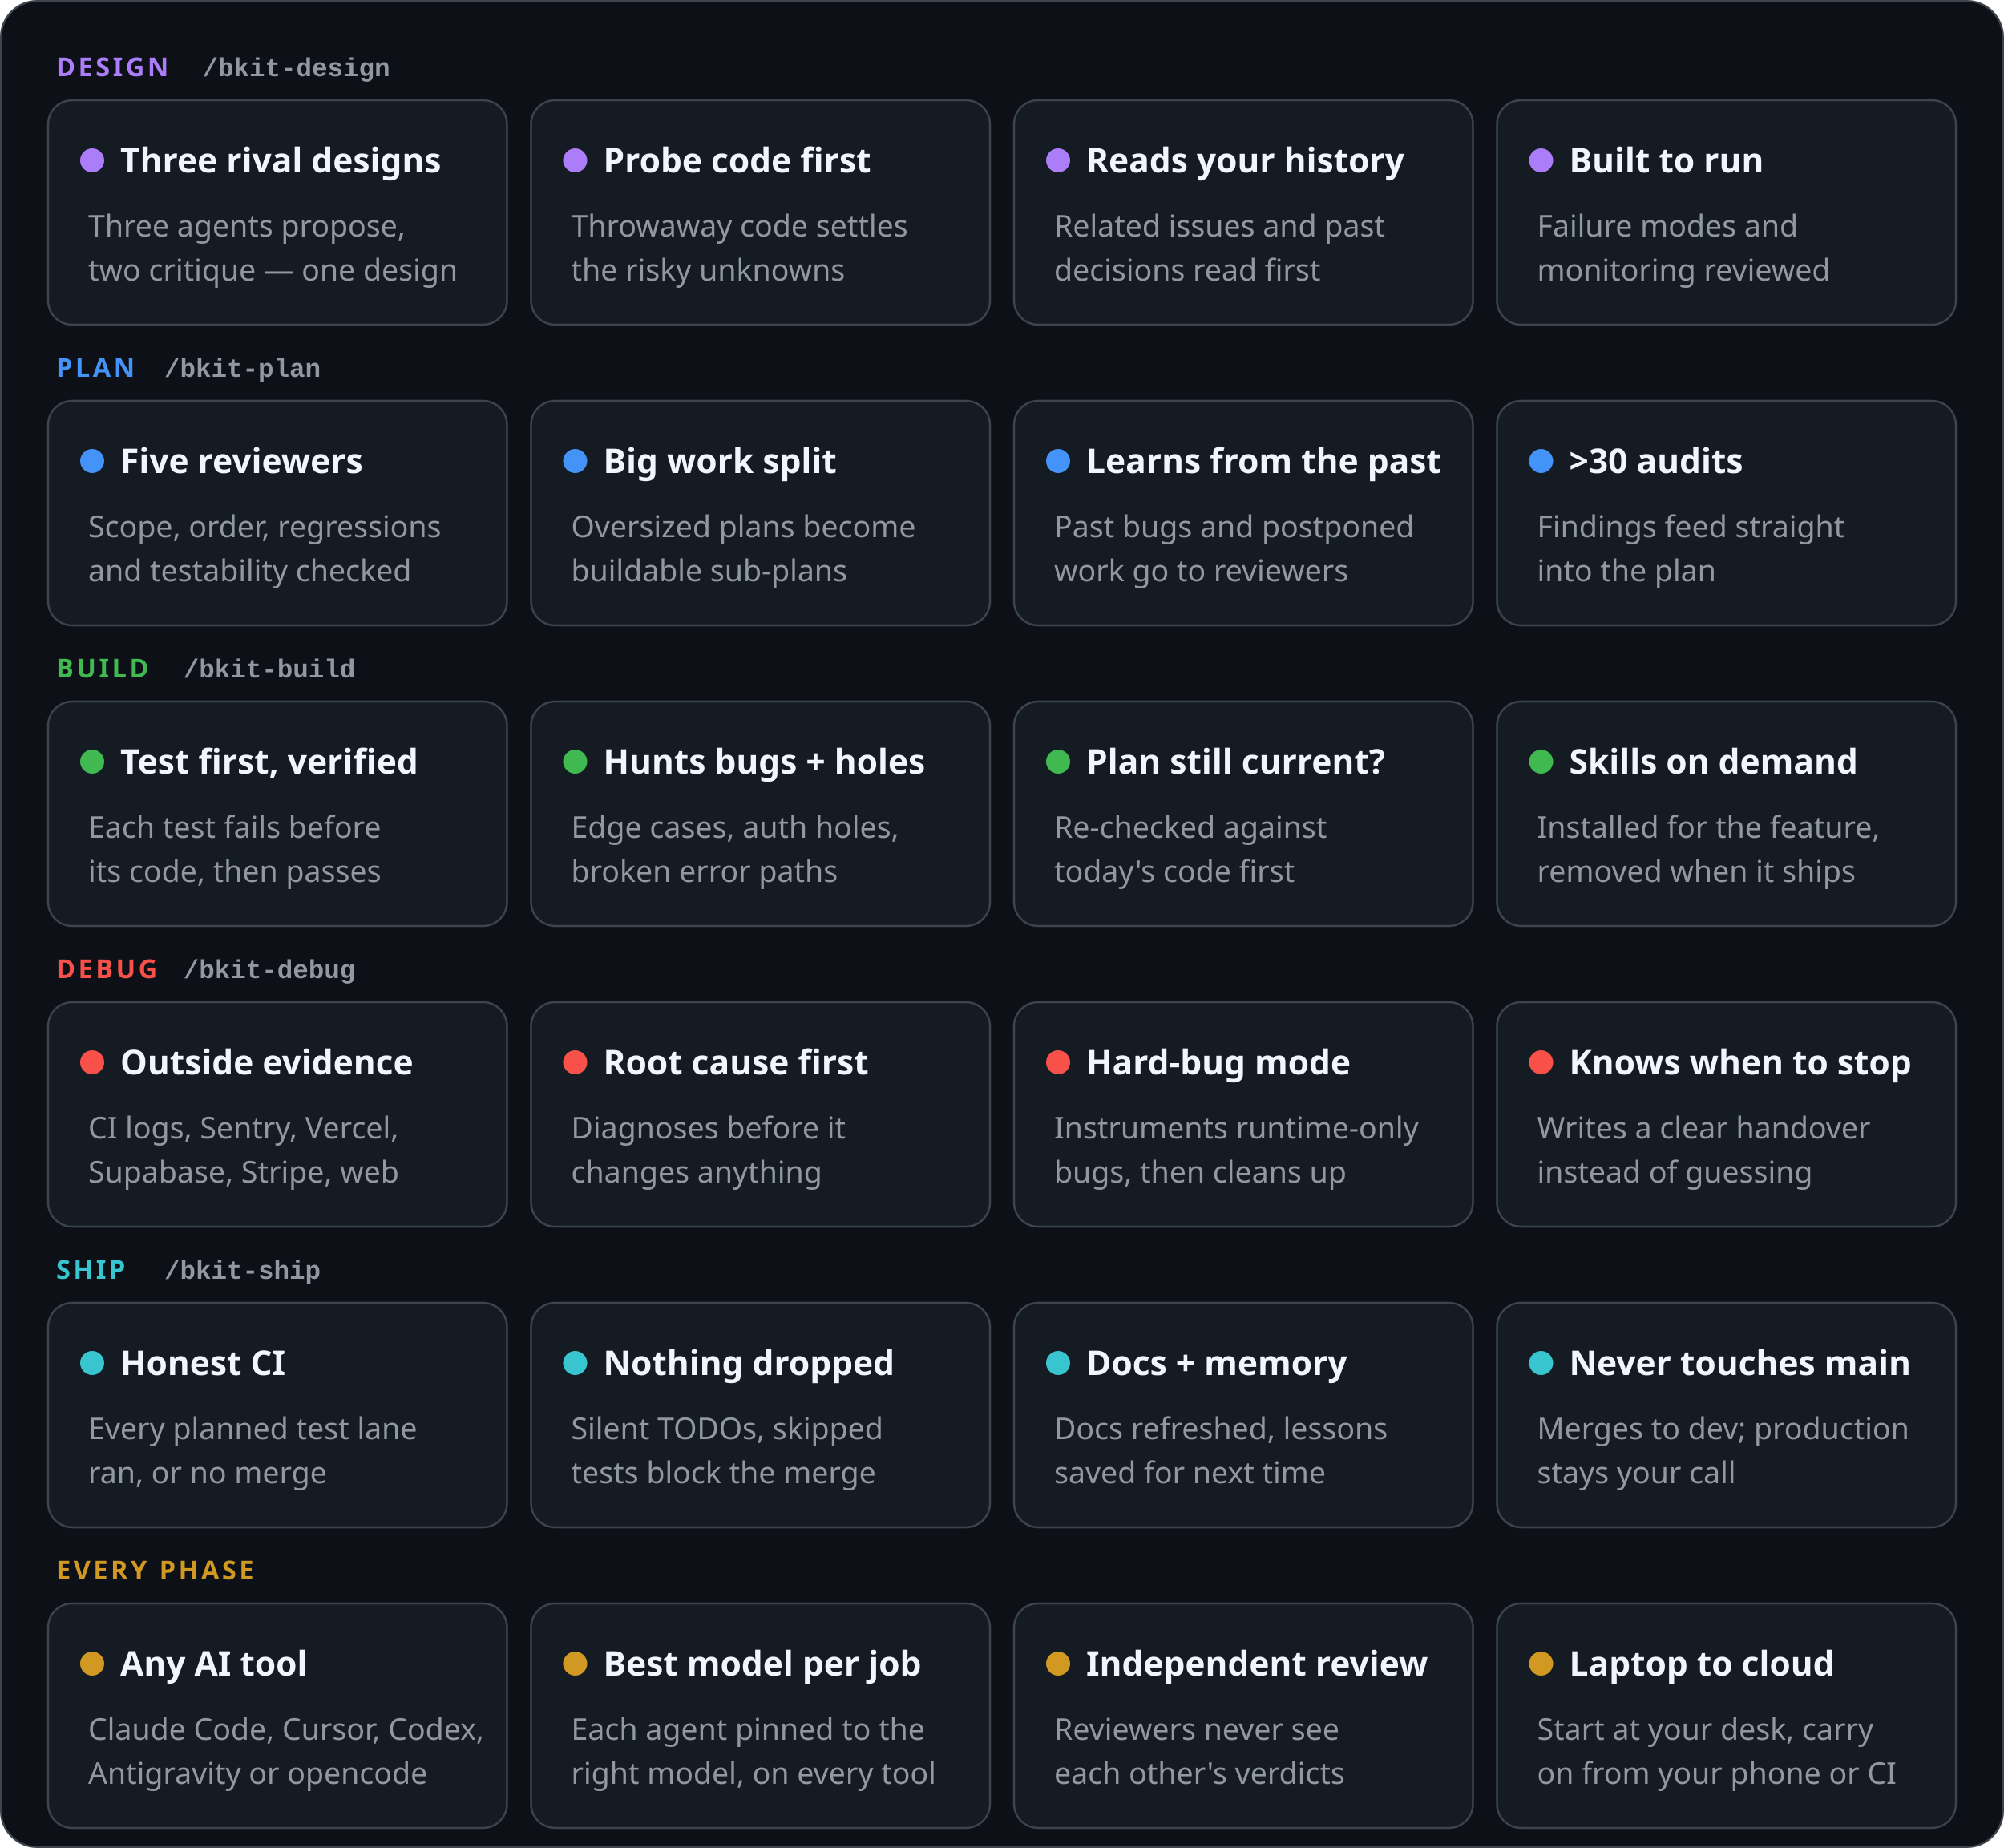
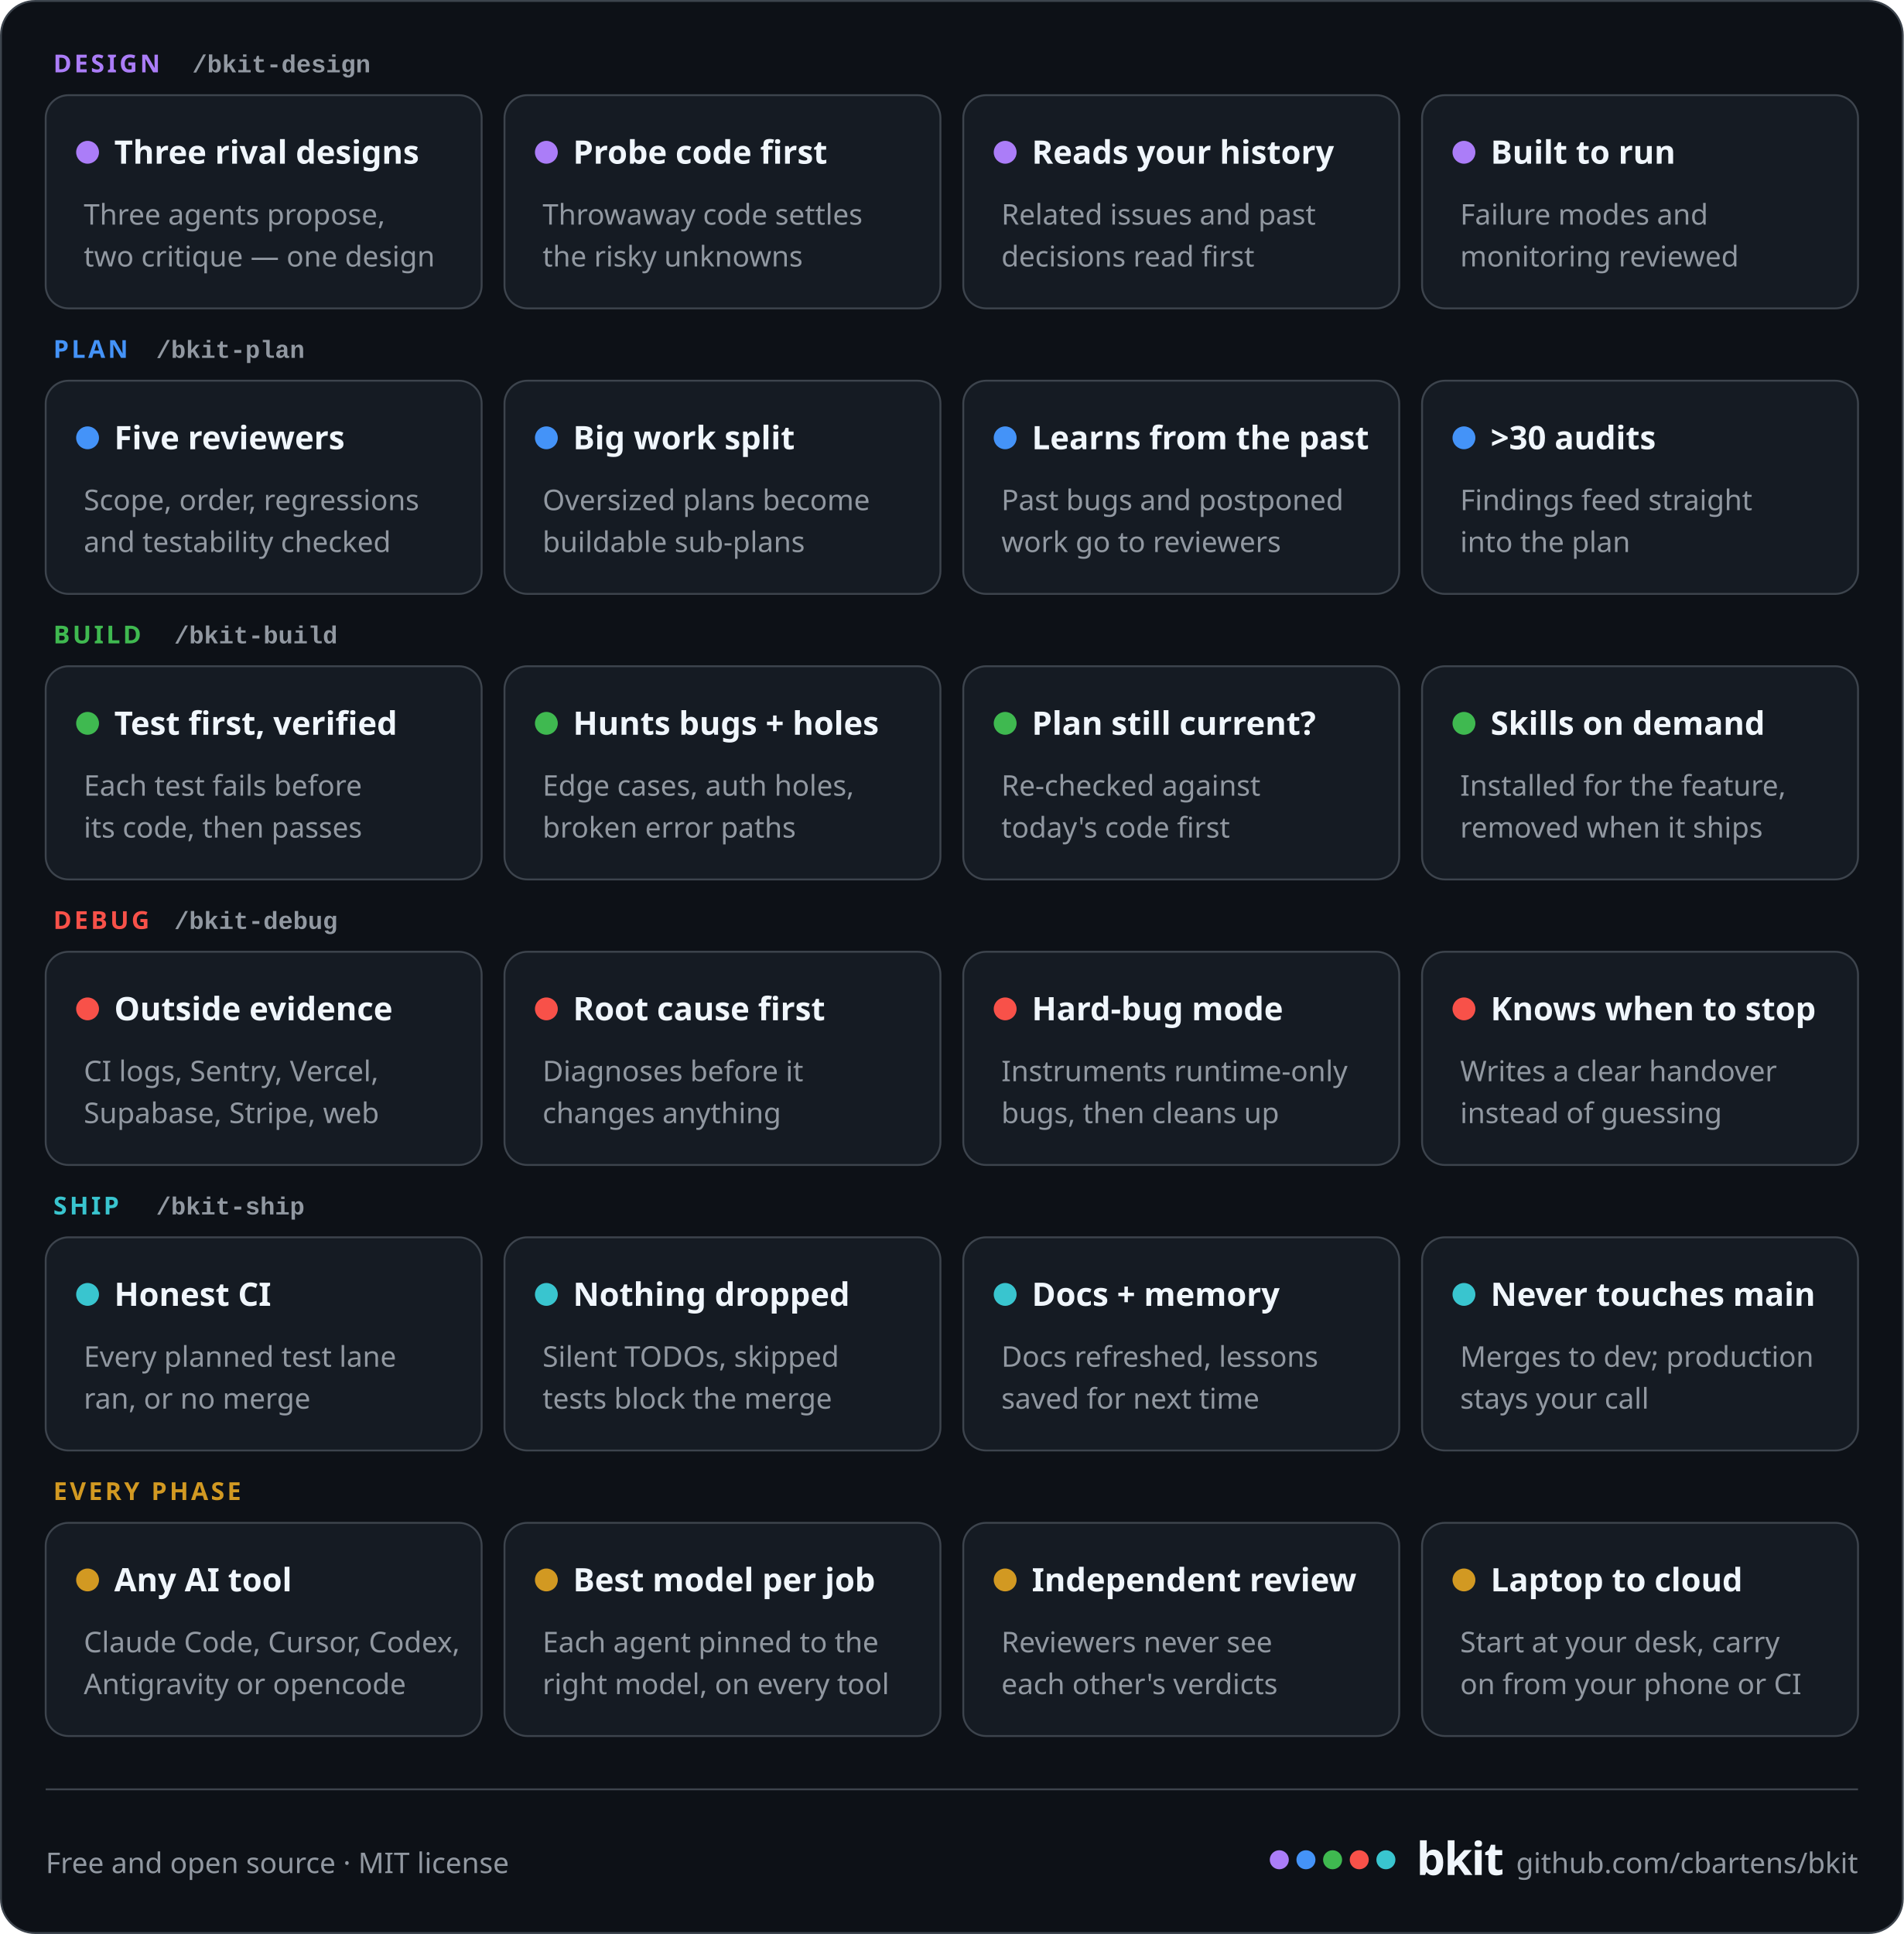
- <svg xmlns="http://www.w3.org/2000/svg" width="1000" height="922" viewBox="0 0 1000 922" role="img" aria-label="What ships with bkit, one coloured row per phase. Design: three rival designs, probe code for the risky unknowns, reads your history, reviewed for failure modes. Plan: five reviewers, big work split up, learns from past bugs and postponed work, more than 30 audits. Build: test first and verified, hunts bugs and security holes, checks the plan is still current, skills on demand. Debug: outside evidence from CI and your platforms, root cause first, hard-bug mode, knows when to stop. Ship: honest CI, nothing quietly dropped, docs and memory, never touches main. Every phase: any AI tool, best model per job, independent review, laptop to cloud.">
-   <rect x="0.5" y="0.5" width="999" height="921" rx="18" fill="#0d1117" stroke="#3d444d" />
+ <svg xmlns="http://www.w3.org/2000/svg" width="1000" height="1016" viewBox="0 0 1000 1016" role="img" aria-label="What ships with bkit, one coloured row per phase. Design: three rival designs, probe code for the risky unknowns, reads your history, reviewed for failure modes. Plan: five reviewers, big work split up, learns from past bugs and postponed work, more than 30 audits. Build: test first and verified, hunts bugs and security holes, checks the plan is still current, skills on demand. Debug: outside evidence from CI and your platforms, root cause first, hard-bug mode, knows when to stop. Ship: honest CI, nothing quietly dropped, docs and memory, never touches main. Every phase: any AI tool, best model per job, independent review, laptop to cloud.">
+   <rect x="0.5" y="0.5" width="999" height="1015" rx="18" fill="#0d1117" stroke="#3d444d" />
  <text x="28" y="38" font-family="-apple-system, BlinkMacSystemFont, 'Segoe UI', 'Noto Sans', Helvetica, Arial, sans-serif" font-size="13" font-weight="700" fill="#ab7df8" text-anchor="start" letter-spacing="1.4">DESIGN</text>
  <text x="101" y="38" font-family="ui-monospace, SFMono-Regular, 'SF Mono', Menlo, Consolas, 'Liberation Mono', monospace" font-size="13" font-weight="600" fill="#9198a1" text-anchor="start">/bkit-design</text>
  <rect x="24" y="50" width="229" height="112" rx="12" fill="#151b23" stroke="#3d444d" />
  <circle cx="46" cy="80" r="6" fill="#ab7df8" />
  <text x="60" y="86" font-family="-apple-system, BlinkMacSystemFont, 'Segoe UI', 'Noto Sans', Helvetica, Arial, sans-serif" font-size="17" font-weight="700" fill="#f0f6fc" text-anchor="start">Three rival designs</text>
  <text x="44" y="118" font-family="-apple-system, BlinkMacSystemFont, 'Segoe UI', 'Noto Sans', Helvetica, Arial, sans-serif" font-size="15" font-weight="400" fill="#9198a1" text-anchor="start">Three agents propose,</text>
  <text x="44" y="140" font-family="-apple-system, BlinkMacSystemFont, 'Segoe UI', 'Noto Sans', Helvetica, Arial, sans-serif" font-size="15" font-weight="400" fill="#9198a1" text-anchor="start">two critique — one design</text>
  <rect x="265" y="50" width="229" height="112" rx="12" fill="#151b23" stroke="#3d444d" />
  <circle cx="287" cy="80" r="6" fill="#ab7df8" />
  <text x="301" y="86" font-family="-apple-system, BlinkMacSystemFont, 'Segoe UI', 'Noto Sans', Helvetica, Arial, sans-serif" font-size="17" font-weight="700" fill="#f0f6fc" text-anchor="start">Probe code first</text>
  <text x="285" y="118" font-family="-apple-system, BlinkMacSystemFont, 'Segoe UI', 'Noto Sans', Helvetica, Arial, sans-serif" font-size="15" font-weight="400" fill="#9198a1" text-anchor="start">Throwaway code settles</text>
  <text x="285" y="140" font-family="-apple-system, BlinkMacSystemFont, 'Segoe UI', 'Noto Sans', Helvetica, Arial, sans-serif" font-size="15" font-weight="400" fill="#9198a1" text-anchor="start">the risky unknowns</text>
  <rect x="506" y="50" width="229" height="112" rx="12" fill="#151b23" stroke="#3d444d" />
  <circle cx="528" cy="80" r="6" fill="#ab7df8" />
  <text x="542" y="86" font-family="-apple-system, BlinkMacSystemFont, 'Segoe UI', 'Noto Sans', Helvetica, Arial, sans-serif" font-size="17" font-weight="700" fill="#f0f6fc" text-anchor="start">Reads your history</text>
  <text x="526" y="118" font-family="-apple-system, BlinkMacSystemFont, 'Segoe UI', 'Noto Sans', Helvetica, Arial, sans-serif" font-size="15" font-weight="400" fill="#9198a1" text-anchor="start">Related issues and past</text>
  <text x="526" y="140" font-family="-apple-system, BlinkMacSystemFont, 'Segoe UI', 'Noto Sans', Helvetica, Arial, sans-serif" font-size="15" font-weight="400" fill="#9198a1" text-anchor="start">decisions read first</text>
  <rect x="747" y="50" width="229" height="112" rx="12" fill="#151b23" stroke="#3d444d" />
  <circle cx="769" cy="80" r="6" fill="#ab7df8" />
  <text x="783" y="86" font-family="-apple-system, BlinkMacSystemFont, 'Segoe UI', 'Noto Sans', Helvetica, Arial, sans-serif" font-size="17" font-weight="700" fill="#f0f6fc" text-anchor="start">Built to run</text>
  <text x="767" y="118" font-family="-apple-system, BlinkMacSystemFont, 'Segoe UI', 'Noto Sans', Helvetica, Arial, sans-serif" font-size="15" font-weight="400" fill="#9198a1" text-anchor="start">Failure modes and</text>
  <text x="767" y="140" font-family="-apple-system, BlinkMacSystemFont, 'Segoe UI', 'Noto Sans', Helvetica, Arial, sans-serif" font-size="15" font-weight="400" fill="#9198a1" text-anchor="start">monitoring reviewed</text>
  <text x="28" y="188" font-family="-apple-system, BlinkMacSystemFont, 'Segoe UI', 'Noto Sans', Helvetica, Arial, sans-serif" font-size="13" font-weight="700" fill="#4493f8" text-anchor="start" letter-spacing="1.4">PLAN</text>
  <text x="82" y="188" font-family="ui-monospace, SFMono-Regular, 'SF Mono', Menlo, Consolas, 'Liberation Mono', monospace" font-size="13" font-weight="600" fill="#9198a1" text-anchor="start">/bkit-plan</text>
  <rect x="24" y="200" width="229" height="112" rx="12" fill="#151b23" stroke="#3d444d" />
  <circle cx="46" cy="230" r="6" fill="#4493f8" />
  <text x="60" y="236" font-family="-apple-system, BlinkMacSystemFont, 'Segoe UI', 'Noto Sans', Helvetica, Arial, sans-serif" font-size="17" font-weight="700" fill="#f0f6fc" text-anchor="start">Five reviewers</text>
  <text x="44" y="268" font-family="-apple-system, BlinkMacSystemFont, 'Segoe UI', 'Noto Sans', Helvetica, Arial, sans-serif" font-size="15" font-weight="400" fill="#9198a1" text-anchor="start">Scope, order, regressions</text>
  <text x="44" y="290" font-family="-apple-system, BlinkMacSystemFont, 'Segoe UI', 'Noto Sans', Helvetica, Arial, sans-serif" font-size="15" font-weight="400" fill="#9198a1" text-anchor="start">and testability checked</text>
  <rect x="265" y="200" width="229" height="112" rx="12" fill="#151b23" stroke="#3d444d" />
  <circle cx="287" cy="230" r="6" fill="#4493f8" />
  <text x="301" y="236" font-family="-apple-system, BlinkMacSystemFont, 'Segoe UI', 'Noto Sans', Helvetica, Arial, sans-serif" font-size="17" font-weight="700" fill="#f0f6fc" text-anchor="start">Big work split</text>
  <text x="285" y="268" font-family="-apple-system, BlinkMacSystemFont, 'Segoe UI', 'Noto Sans', Helvetica, Arial, sans-serif" font-size="15" font-weight="400" fill="#9198a1" text-anchor="start">Oversized plans become</text>
  <text x="285" y="290" font-family="-apple-system, BlinkMacSystemFont, 'Segoe UI', 'Noto Sans', Helvetica, Arial, sans-serif" font-size="15" font-weight="400" fill="#9198a1" text-anchor="start">buildable sub-plans</text>
  <rect x="506" y="200" width="229" height="112" rx="12" fill="#151b23" stroke="#3d444d" />
  <circle cx="528" cy="230" r="6" fill="#4493f8" />
  <text x="542" y="236" font-family="-apple-system, BlinkMacSystemFont, 'Segoe UI', 'Noto Sans', Helvetica, Arial, sans-serif" font-size="17" font-weight="700" fill="#f0f6fc" text-anchor="start">Learns from the past</text>
  <text x="526" y="268" font-family="-apple-system, BlinkMacSystemFont, 'Segoe UI', 'Noto Sans', Helvetica, Arial, sans-serif" font-size="15" font-weight="400" fill="#9198a1" text-anchor="start">Past bugs and postponed</text>
  <text x="526" y="290" font-family="-apple-system, BlinkMacSystemFont, 'Segoe UI', 'Noto Sans', Helvetica, Arial, sans-serif" font-size="15" font-weight="400" fill="#9198a1" text-anchor="start">work go to reviewers</text>
  <rect x="747" y="200" width="229" height="112" rx="12" fill="#151b23" stroke="#3d444d" />
  <circle cx="769" cy="230" r="6" fill="#4493f8" />
  <text x="783" y="236" font-family="-apple-system, BlinkMacSystemFont, 'Segoe UI', 'Noto Sans', Helvetica, Arial, sans-serif" font-size="17" font-weight="700" fill="#f0f6fc" text-anchor="start">&gt;30 audits</text>
  <text x="767" y="268" font-family="-apple-system, BlinkMacSystemFont, 'Segoe UI', 'Noto Sans', Helvetica, Arial, sans-serif" font-size="15" font-weight="400" fill="#9198a1" text-anchor="start">Findings feed straight</text>
  <text x="767" y="290" font-family="-apple-system, BlinkMacSystemFont, 'Segoe UI', 'Noto Sans', Helvetica, Arial, sans-serif" font-size="15" font-weight="400" fill="#9198a1" text-anchor="start">into the plan</text>
  <text x="28" y="338" font-family="-apple-system, BlinkMacSystemFont, 'Segoe UI', 'Noto Sans', Helvetica, Arial, sans-serif" font-size="13" font-weight="700" fill="#3fb950" text-anchor="start" letter-spacing="1.4">BUILD</text>
  <text x="91.5" y="338" font-family="ui-monospace, SFMono-Regular, 'SF Mono', Menlo, Consolas, 'Liberation Mono', monospace" font-size="13" font-weight="600" fill="#9198a1" text-anchor="start">/bkit-build</text>
  <rect x="24" y="350" width="229" height="112" rx="12" fill="#151b23" stroke="#3d444d" />
  <circle cx="46" cy="380" r="6" fill="#3fb950" />
  <text x="60" y="386" font-family="-apple-system, BlinkMacSystemFont, 'Segoe UI', 'Noto Sans', Helvetica, Arial, sans-serif" font-size="17" font-weight="700" fill="#f0f6fc" text-anchor="start">Test first, verified</text>
  <text x="44" y="418" font-family="-apple-system, BlinkMacSystemFont, 'Segoe UI', 'Noto Sans', Helvetica, Arial, sans-serif" font-size="15" font-weight="400" fill="#9198a1" text-anchor="start">Each test fails before</text>
  <text x="44" y="440" font-family="-apple-system, BlinkMacSystemFont, 'Segoe UI', 'Noto Sans', Helvetica, Arial, sans-serif" font-size="15" font-weight="400" fill="#9198a1" text-anchor="start">its code, then passes</text>
  <rect x="265" y="350" width="229" height="112" rx="12" fill="#151b23" stroke="#3d444d" />
  <circle cx="287" cy="380" r="6" fill="#3fb950" />
  <text x="301" y="386" font-family="-apple-system, BlinkMacSystemFont, 'Segoe UI', 'Noto Sans', Helvetica, Arial, sans-serif" font-size="17" font-weight="700" fill="#f0f6fc" text-anchor="start">Hunts bugs + holes</text>
  <text x="285" y="418" font-family="-apple-system, BlinkMacSystemFont, 'Segoe UI', 'Noto Sans', Helvetica, Arial, sans-serif" font-size="15" font-weight="400" fill="#9198a1" text-anchor="start">Edge cases, auth holes,</text>
  <text x="285" y="440" font-family="-apple-system, BlinkMacSystemFont, 'Segoe UI', 'Noto Sans', Helvetica, Arial, sans-serif" font-size="15" font-weight="400" fill="#9198a1" text-anchor="start">broken error paths</text>
  <rect x="506" y="350" width="229" height="112" rx="12" fill="#151b23" stroke="#3d444d" />
  <circle cx="528" cy="380" r="6" fill="#3fb950" />
  <text x="542" y="386" font-family="-apple-system, BlinkMacSystemFont, 'Segoe UI', 'Noto Sans', Helvetica, Arial, sans-serif" font-size="17" font-weight="700" fill="#f0f6fc" text-anchor="start">Plan still current?</text>
  <text x="526" y="418" font-family="-apple-system, BlinkMacSystemFont, 'Segoe UI', 'Noto Sans', Helvetica, Arial, sans-serif" font-size="15" font-weight="400" fill="#9198a1" text-anchor="start">Re-checked against</text>
  <text x="526" y="440" font-family="-apple-system, BlinkMacSystemFont, 'Segoe UI', 'Noto Sans', Helvetica, Arial, sans-serif" font-size="15" font-weight="400" fill="#9198a1" text-anchor="start">today's code first</text>
  <rect x="747" y="350" width="229" height="112" rx="12" fill="#151b23" stroke="#3d444d" />
  <circle cx="769" cy="380" r="6" fill="#3fb950" />
  <text x="783" y="386" font-family="-apple-system, BlinkMacSystemFont, 'Segoe UI', 'Noto Sans', Helvetica, Arial, sans-serif" font-size="17" font-weight="700" fill="#f0f6fc" text-anchor="start">Skills on demand</text>
  <text x="767" y="418" font-family="-apple-system, BlinkMacSystemFont, 'Segoe UI', 'Noto Sans', Helvetica, Arial, sans-serif" font-size="15" font-weight="400" fill="#9198a1" text-anchor="start">Installed for the feature,</text>
  <text x="767" y="440" font-family="-apple-system, BlinkMacSystemFont, 'Segoe UI', 'Noto Sans', Helvetica, Arial, sans-serif" font-size="15" font-weight="400" fill="#9198a1" text-anchor="start">removed when it ships</text>
  <text x="28" y="488" font-family="-apple-system, BlinkMacSystemFont, 'Segoe UI', 'Noto Sans', Helvetica, Arial, sans-serif" font-size="13" font-weight="700" fill="#f85149" text-anchor="start" letter-spacing="1.4">DEBUG</text>
  <text x="91.5" y="488" font-family="ui-monospace, SFMono-Regular, 'SF Mono', Menlo, Consolas, 'Liberation Mono', monospace" font-size="13" font-weight="600" fill="#9198a1" text-anchor="start">/bkit-debug</text>
  <rect x="24" y="500" width="229" height="112" rx="12" fill="#151b23" stroke="#3d444d" />
  <circle cx="46" cy="530" r="6" fill="#f85149" />
  <text x="60" y="536" font-family="-apple-system, BlinkMacSystemFont, 'Segoe UI', 'Noto Sans', Helvetica, Arial, sans-serif" font-size="17" font-weight="700" fill="#f0f6fc" text-anchor="start">Outside evidence</text>
  <text x="44" y="568" font-family="-apple-system, BlinkMacSystemFont, 'Segoe UI', 'Noto Sans', Helvetica, Arial, sans-serif" font-size="15" font-weight="400" fill="#9198a1" text-anchor="start">CI logs, Sentry, Vercel,</text>
  <text x="44" y="590" font-family="-apple-system, BlinkMacSystemFont, 'Segoe UI', 'Noto Sans', Helvetica, Arial, sans-serif" font-size="15" font-weight="400" fill="#9198a1" text-anchor="start">Supabase, Stripe, web</text>
  <rect x="265" y="500" width="229" height="112" rx="12" fill="#151b23" stroke="#3d444d" />
  <circle cx="287" cy="530" r="6" fill="#f85149" />
  <text x="301" y="536" font-family="-apple-system, BlinkMacSystemFont, 'Segoe UI', 'Noto Sans', Helvetica, Arial, sans-serif" font-size="17" font-weight="700" fill="#f0f6fc" text-anchor="start">Root cause first</text>
  <text x="285" y="568" font-family="-apple-system, BlinkMacSystemFont, 'Segoe UI', 'Noto Sans', Helvetica, Arial, sans-serif" font-size="15" font-weight="400" fill="#9198a1" text-anchor="start">Diagnoses before it</text>
  <text x="285" y="590" font-family="-apple-system, BlinkMacSystemFont, 'Segoe UI', 'Noto Sans', Helvetica, Arial, sans-serif" font-size="15" font-weight="400" fill="#9198a1" text-anchor="start">changes anything</text>
  <rect x="506" y="500" width="229" height="112" rx="12" fill="#151b23" stroke="#3d444d" />
  <circle cx="528" cy="530" r="6" fill="#f85149" />
  <text x="542" y="536" font-family="-apple-system, BlinkMacSystemFont, 'Segoe UI', 'Noto Sans', Helvetica, Arial, sans-serif" font-size="17" font-weight="700" fill="#f0f6fc" text-anchor="start">Hard-bug mode</text>
  <text x="526" y="568" font-family="-apple-system, BlinkMacSystemFont, 'Segoe UI', 'Noto Sans', Helvetica, Arial, sans-serif" font-size="15" font-weight="400" fill="#9198a1" text-anchor="start">Instruments runtime-only</text>
  <text x="526" y="590" font-family="-apple-system, BlinkMacSystemFont, 'Segoe UI', 'Noto Sans', Helvetica, Arial, sans-serif" font-size="15" font-weight="400" fill="#9198a1" text-anchor="start">bugs, then cleans up</text>
  <rect x="747" y="500" width="229" height="112" rx="12" fill="#151b23" stroke="#3d444d" />
  <circle cx="769" cy="530" r="6" fill="#f85149" />
  <text x="783" y="536" font-family="-apple-system, BlinkMacSystemFont, 'Segoe UI', 'Noto Sans', Helvetica, Arial, sans-serif" font-size="17" font-weight="700" fill="#f0f6fc" text-anchor="start">Knows when to stop</text>
  <text x="767" y="568" font-family="-apple-system, BlinkMacSystemFont, 'Segoe UI', 'Noto Sans', Helvetica, Arial, sans-serif" font-size="15" font-weight="400" fill="#9198a1" text-anchor="start">Writes a clear handover</text>
  <text x="767" y="590" font-family="-apple-system, BlinkMacSystemFont, 'Segoe UI', 'Noto Sans', Helvetica, Arial, sans-serif" font-size="15" font-weight="400" fill="#9198a1" text-anchor="start">instead of guessing</text>
  <text x="28" y="638" font-family="-apple-system, BlinkMacSystemFont, 'Segoe UI', 'Noto Sans', Helvetica, Arial, sans-serif" font-size="13" font-weight="700" fill="#39c5cf" text-anchor="start" letter-spacing="1.4">SHIP</text>
  <text x="82" y="638" font-family="ui-monospace, SFMono-Regular, 'SF Mono', Menlo, Consolas, 'Liberation Mono', monospace" font-size="13" font-weight="600" fill="#9198a1" text-anchor="start">/bkit-ship</text>
  <rect x="24" y="650" width="229" height="112" rx="12" fill="#151b23" stroke="#3d444d" />
  <circle cx="46" cy="680" r="6" fill="#39c5cf" />
  <text x="60" y="686" font-family="-apple-system, BlinkMacSystemFont, 'Segoe UI', 'Noto Sans', Helvetica, Arial, sans-serif" font-size="17" font-weight="700" fill="#f0f6fc" text-anchor="start">Honest CI</text>
  <text x="44" y="718" font-family="-apple-system, BlinkMacSystemFont, 'Segoe UI', 'Noto Sans', Helvetica, Arial, sans-serif" font-size="15" font-weight="400" fill="#9198a1" text-anchor="start">Every planned test lane</text>
  <text x="44" y="740" font-family="-apple-system, BlinkMacSystemFont, 'Segoe UI', 'Noto Sans', Helvetica, Arial, sans-serif" font-size="15" font-weight="400" fill="#9198a1" text-anchor="start">ran, or no merge</text>
  <rect x="265" y="650" width="229" height="112" rx="12" fill="#151b23" stroke="#3d444d" />
  <circle cx="287" cy="680" r="6" fill="#39c5cf" />
  <text x="301" y="686" font-family="-apple-system, BlinkMacSystemFont, 'Segoe UI', 'Noto Sans', Helvetica, Arial, sans-serif" font-size="17" font-weight="700" fill="#f0f6fc" text-anchor="start">Nothing dropped</text>
  <text x="285" y="718" font-family="-apple-system, BlinkMacSystemFont, 'Segoe UI', 'Noto Sans', Helvetica, Arial, sans-serif" font-size="15" font-weight="400" fill="#9198a1" text-anchor="start">Silent TODOs, skipped</text>
  <text x="285" y="740" font-family="-apple-system, BlinkMacSystemFont, 'Segoe UI', 'Noto Sans', Helvetica, Arial, sans-serif" font-size="15" font-weight="400" fill="#9198a1" text-anchor="start">tests block the merge</text>
  <rect x="506" y="650" width="229" height="112" rx="12" fill="#151b23" stroke="#3d444d" />
  <circle cx="528" cy="680" r="6" fill="#39c5cf" />
  <text x="542" y="686" font-family="-apple-system, BlinkMacSystemFont, 'Segoe UI', 'Noto Sans', Helvetica, Arial, sans-serif" font-size="17" font-weight="700" fill="#f0f6fc" text-anchor="start">Docs + memory</text>
  <text x="526" y="718" font-family="-apple-system, BlinkMacSystemFont, 'Segoe UI', 'Noto Sans', Helvetica, Arial, sans-serif" font-size="15" font-weight="400" fill="#9198a1" text-anchor="start">Docs refreshed, lessons</text>
  <text x="526" y="740" font-family="-apple-system, BlinkMacSystemFont, 'Segoe UI', 'Noto Sans', Helvetica, Arial, sans-serif" font-size="15" font-weight="400" fill="#9198a1" text-anchor="start">saved for next time</text>
  <rect x="747" y="650" width="229" height="112" rx="12" fill="#151b23" stroke="#3d444d" />
  <circle cx="769" cy="680" r="6" fill="#39c5cf" />
  <text x="783" y="686" font-family="-apple-system, BlinkMacSystemFont, 'Segoe UI', 'Noto Sans', Helvetica, Arial, sans-serif" font-size="17" font-weight="700" fill="#f0f6fc" text-anchor="start">Never touches main</text>
  <text x="767" y="718" font-family="-apple-system, BlinkMacSystemFont, 'Segoe UI', 'Noto Sans', Helvetica, Arial, sans-serif" font-size="15" font-weight="400" fill="#9198a1" text-anchor="start">Merges to dev; production</text>
  <text x="767" y="740" font-family="-apple-system, BlinkMacSystemFont, 'Segoe UI', 'Noto Sans', Helvetica, Arial, sans-serif" font-size="15" font-weight="400" fill="#9198a1" text-anchor="start">stays your call</text>
  <text x="28" y="788" font-family="-apple-system, BlinkMacSystemFont, 'Segoe UI', 'Noto Sans', Helvetica, Arial, sans-serif" font-size="13" font-weight="700" fill="#d29922" text-anchor="start" letter-spacing="1.4">EVERY PHASE</text>
  <text x="148.5" y="788" font-family="ui-monospace, SFMono-Regular, 'SF Mono', Menlo, Consolas, 'Liberation Mono', monospace" font-size="13" font-weight="600" fill="#9198a1" text-anchor="start" />
  <rect x="24" y="800" width="229" height="112" rx="12" fill="#151b23" stroke="#3d444d" />
  <circle cx="46" cy="830" r="6" fill="#d29922" />
  <text x="60" y="836" font-family="-apple-system, BlinkMacSystemFont, 'Segoe UI', 'Noto Sans', Helvetica, Arial, sans-serif" font-size="17" font-weight="700" fill="#f0f6fc" text-anchor="start">Any AI tool</text>
  <text x="44" y="868" font-family="-apple-system, BlinkMacSystemFont, 'Segoe UI', 'Noto Sans', Helvetica, Arial, sans-serif" font-size="15" font-weight="400" fill="#9198a1" text-anchor="start">Claude Code, Cursor, Codex,</text>
  <text x="44" y="890" font-family="-apple-system, BlinkMacSystemFont, 'Segoe UI', 'Noto Sans', Helvetica, Arial, sans-serif" font-size="15" font-weight="400" fill="#9198a1" text-anchor="start">Antigravity or opencode</text>
  <rect x="265" y="800" width="229" height="112" rx="12" fill="#151b23" stroke="#3d444d" />
  <circle cx="287" cy="830" r="6" fill="#d29922" />
  <text x="301" y="836" font-family="-apple-system, BlinkMacSystemFont, 'Segoe UI', 'Noto Sans', Helvetica, Arial, sans-serif" font-size="17" font-weight="700" fill="#f0f6fc" text-anchor="start">Best model per job</text>
  <text x="285" y="868" font-family="-apple-system, BlinkMacSystemFont, 'Segoe UI', 'Noto Sans', Helvetica, Arial, sans-serif" font-size="15" font-weight="400" fill="#9198a1" text-anchor="start">Each agent pinned to the</text>
  <text x="285" y="890" font-family="-apple-system, BlinkMacSystemFont, 'Segoe UI', 'Noto Sans', Helvetica, Arial, sans-serif" font-size="15" font-weight="400" fill="#9198a1" text-anchor="start">right model, on every tool</text>
  <rect x="506" y="800" width="229" height="112" rx="12" fill="#151b23" stroke="#3d444d" />
  <circle cx="528" cy="830" r="6" fill="#d29922" />
  <text x="542" y="836" font-family="-apple-system, BlinkMacSystemFont, 'Segoe UI', 'Noto Sans', Helvetica, Arial, sans-serif" font-size="17" font-weight="700" fill="#f0f6fc" text-anchor="start">Independent review</text>
  <text x="526" y="868" font-family="-apple-system, BlinkMacSystemFont, 'Segoe UI', 'Noto Sans', Helvetica, Arial, sans-serif" font-size="15" font-weight="400" fill="#9198a1" text-anchor="start">Reviewers never see</text>
  <text x="526" y="890" font-family="-apple-system, BlinkMacSystemFont, 'Segoe UI', 'Noto Sans', Helvetica, Arial, sans-serif" font-size="15" font-weight="400" fill="#9198a1" text-anchor="start">each other's verdicts</text>
  <rect x="747" y="800" width="229" height="112" rx="12" fill="#151b23" stroke="#3d444d" />
  <circle cx="769" cy="830" r="6" fill="#d29922" />
  <text x="783" y="836" font-family="-apple-system, BlinkMacSystemFont, 'Segoe UI', 'Noto Sans', Helvetica, Arial, sans-serif" font-size="17" font-weight="700" fill="#f0f6fc" text-anchor="start">Laptop to cloud</text>
  <text x="767" y="868" font-family="-apple-system, BlinkMacSystemFont, 'Segoe UI', 'Noto Sans', Helvetica, Arial, sans-serif" font-size="15" font-weight="400" fill="#9198a1" text-anchor="start">Start at your desk, carry</text>
  <text x="767" y="890" font-family="-apple-system, BlinkMacSystemFont, 'Segoe UI', 'Noto Sans', Helvetica, Arial, sans-serif" font-size="15" font-weight="400" fill="#9198a1" text-anchor="start">on from your phone or CI</text>
+   <line x1="24" y1="940" x2="976" y2="940" stroke="#3d444d" />
+   <circle cx="672" cy="977" r="5" fill="#ab7df8" />
+   <circle cx="686" cy="977" r="5" fill="#4493f8" />
+   <circle cx="700" cy="977" r="5" fill="#3fb950" />
+   <circle cx="714" cy="977" r="5" fill="#f85149" />
+   <circle cx="728" cy="977" r="5" fill="#39c5cf" />
+   <text x="24" y="984" font-family="-apple-system, BlinkMacSystemFont, 'Segoe UI', 'Noto Sans', Helvetica, Arial, sans-serif" font-size="15" font-weight="400" fill="#9198a1" text-anchor="start">Free and open source  ·  MIT license</text>
+   <text x="744" y="985" font-family="-apple-system, BlinkMacSystemFont, 'Segoe UI', 'Noto Sans', Helvetica, Arial, sans-serif" font-size="24" font-weight="800" fill="#f0f6fc" text-anchor="start" letter-spacing="-0.6">bkit</text>
+   <text x="976" y="984" font-family="-apple-system, BlinkMacSystemFont, 'Segoe UI', 'Noto Sans', Helvetica, Arial, sans-serif" font-size="15" font-weight="400" fill="#9198a1" text-anchor="end">github.com/cbartens/bkit</text>
</svg>
